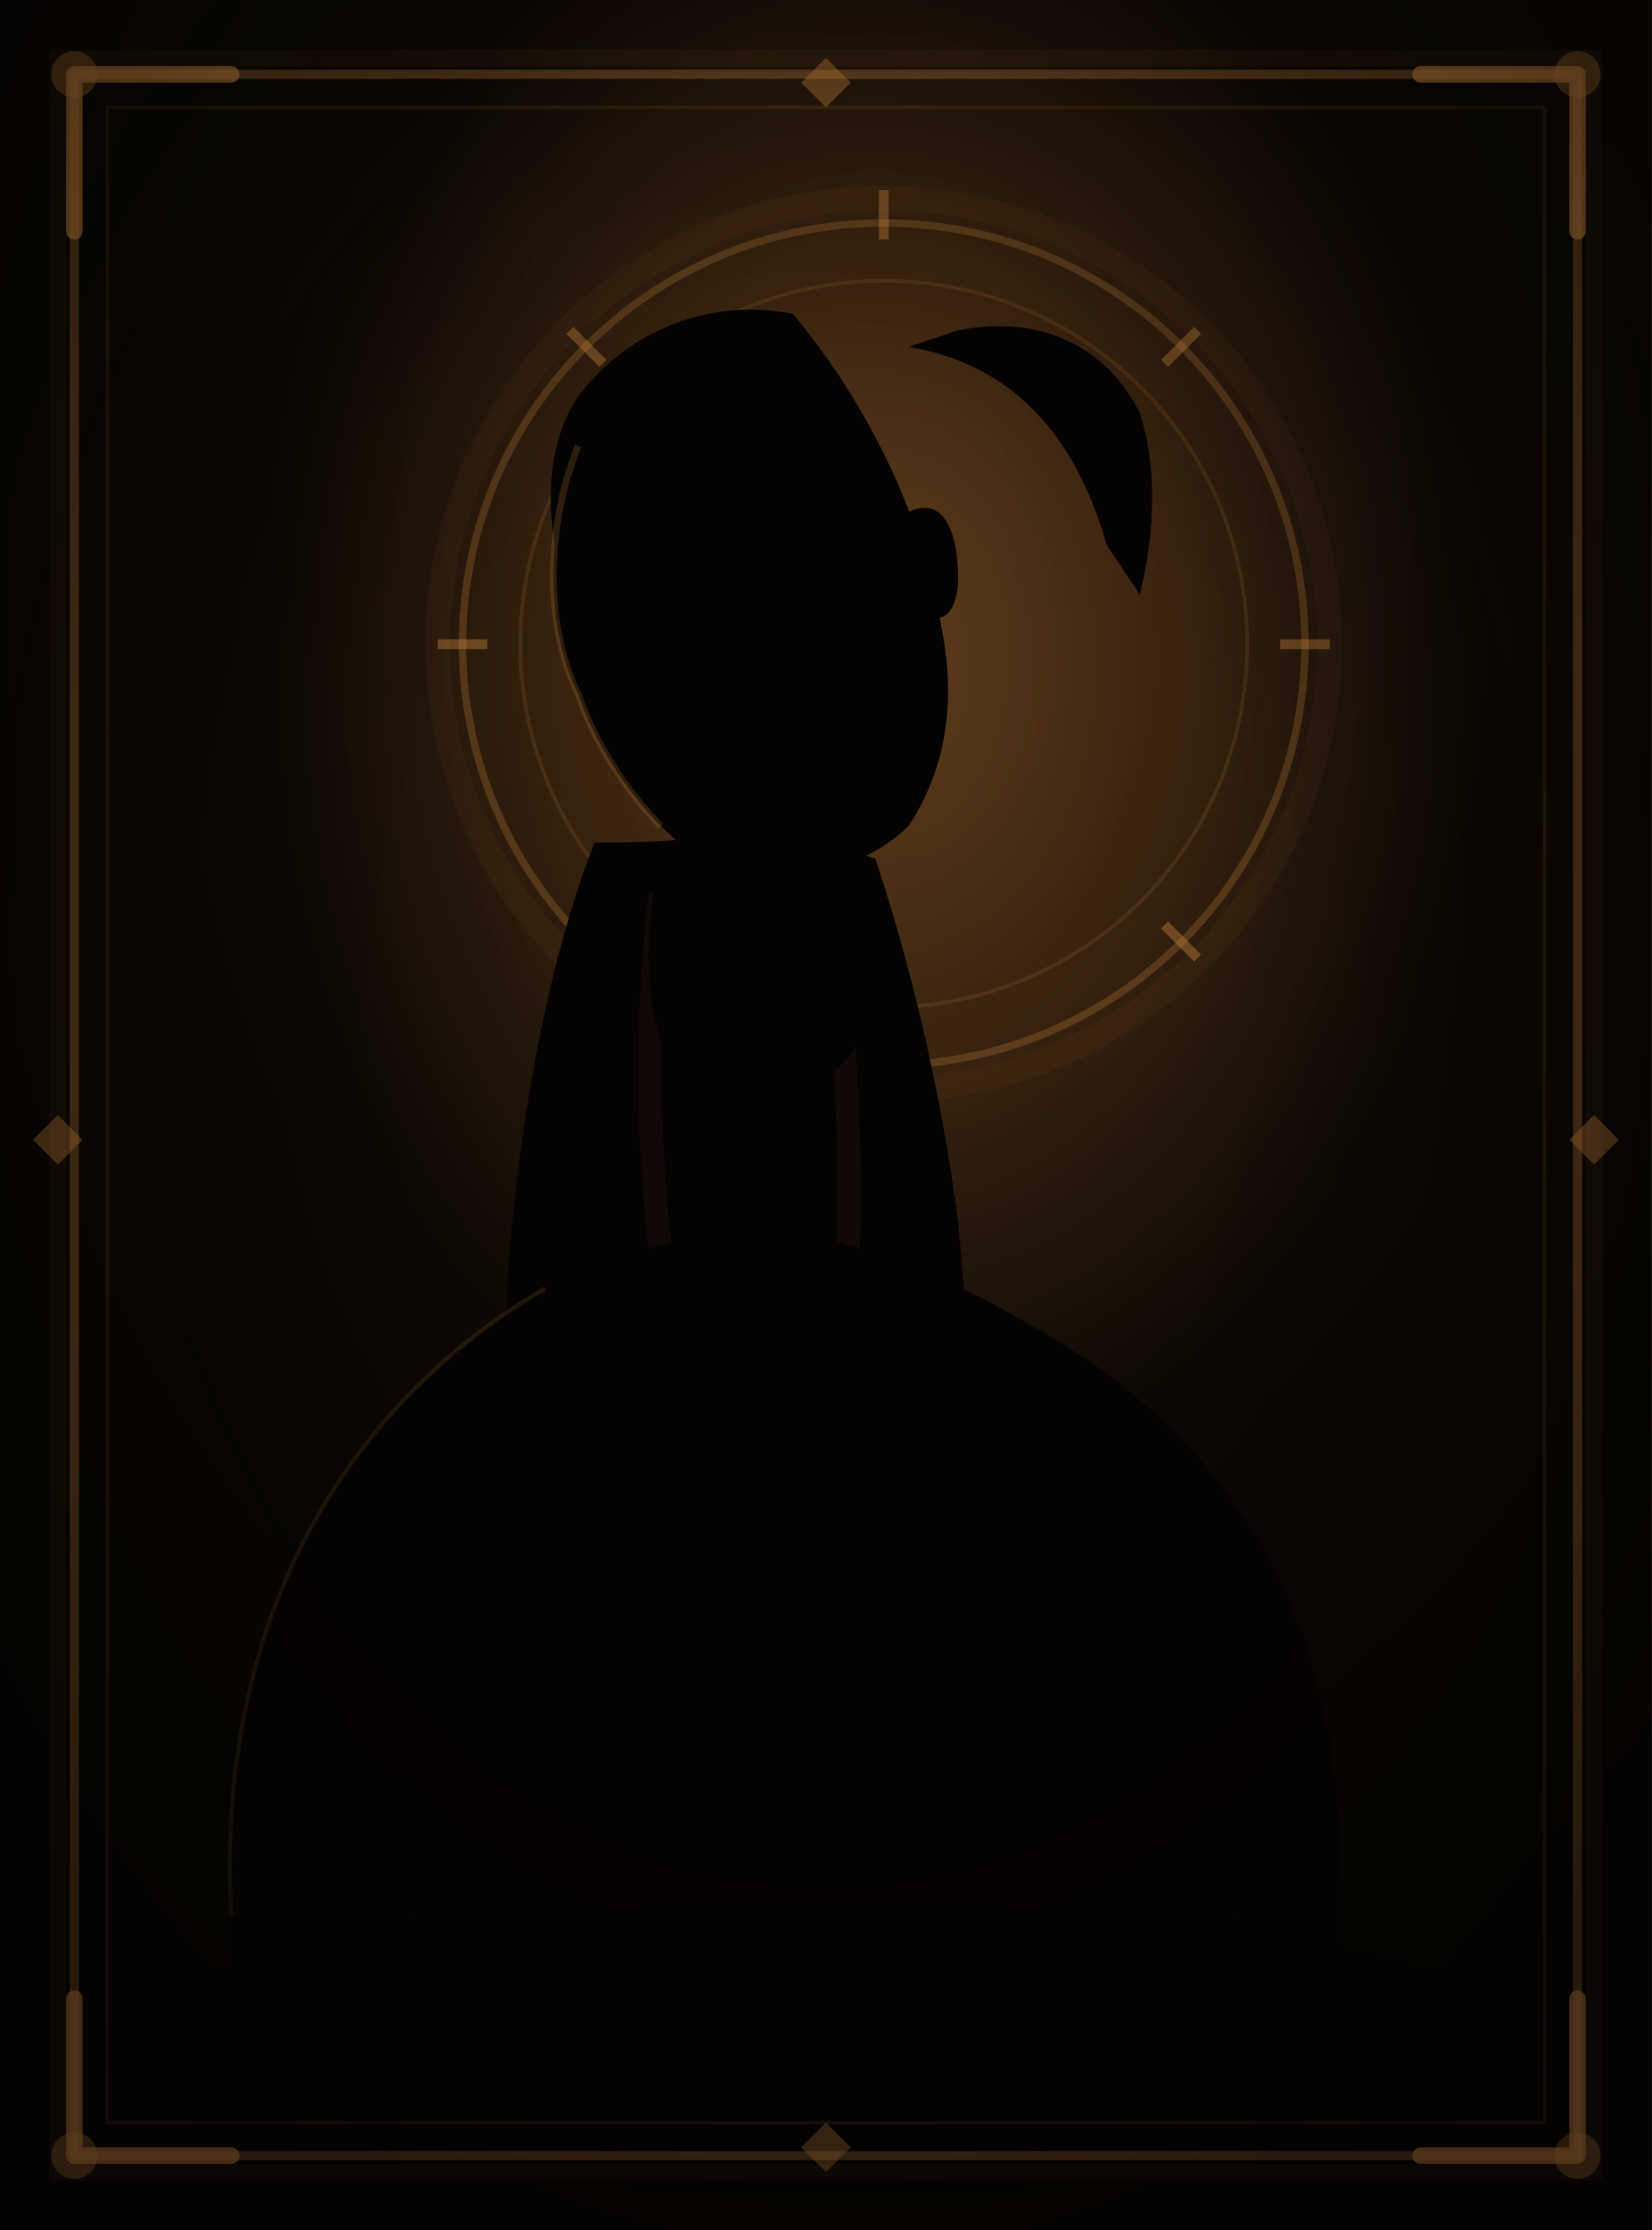
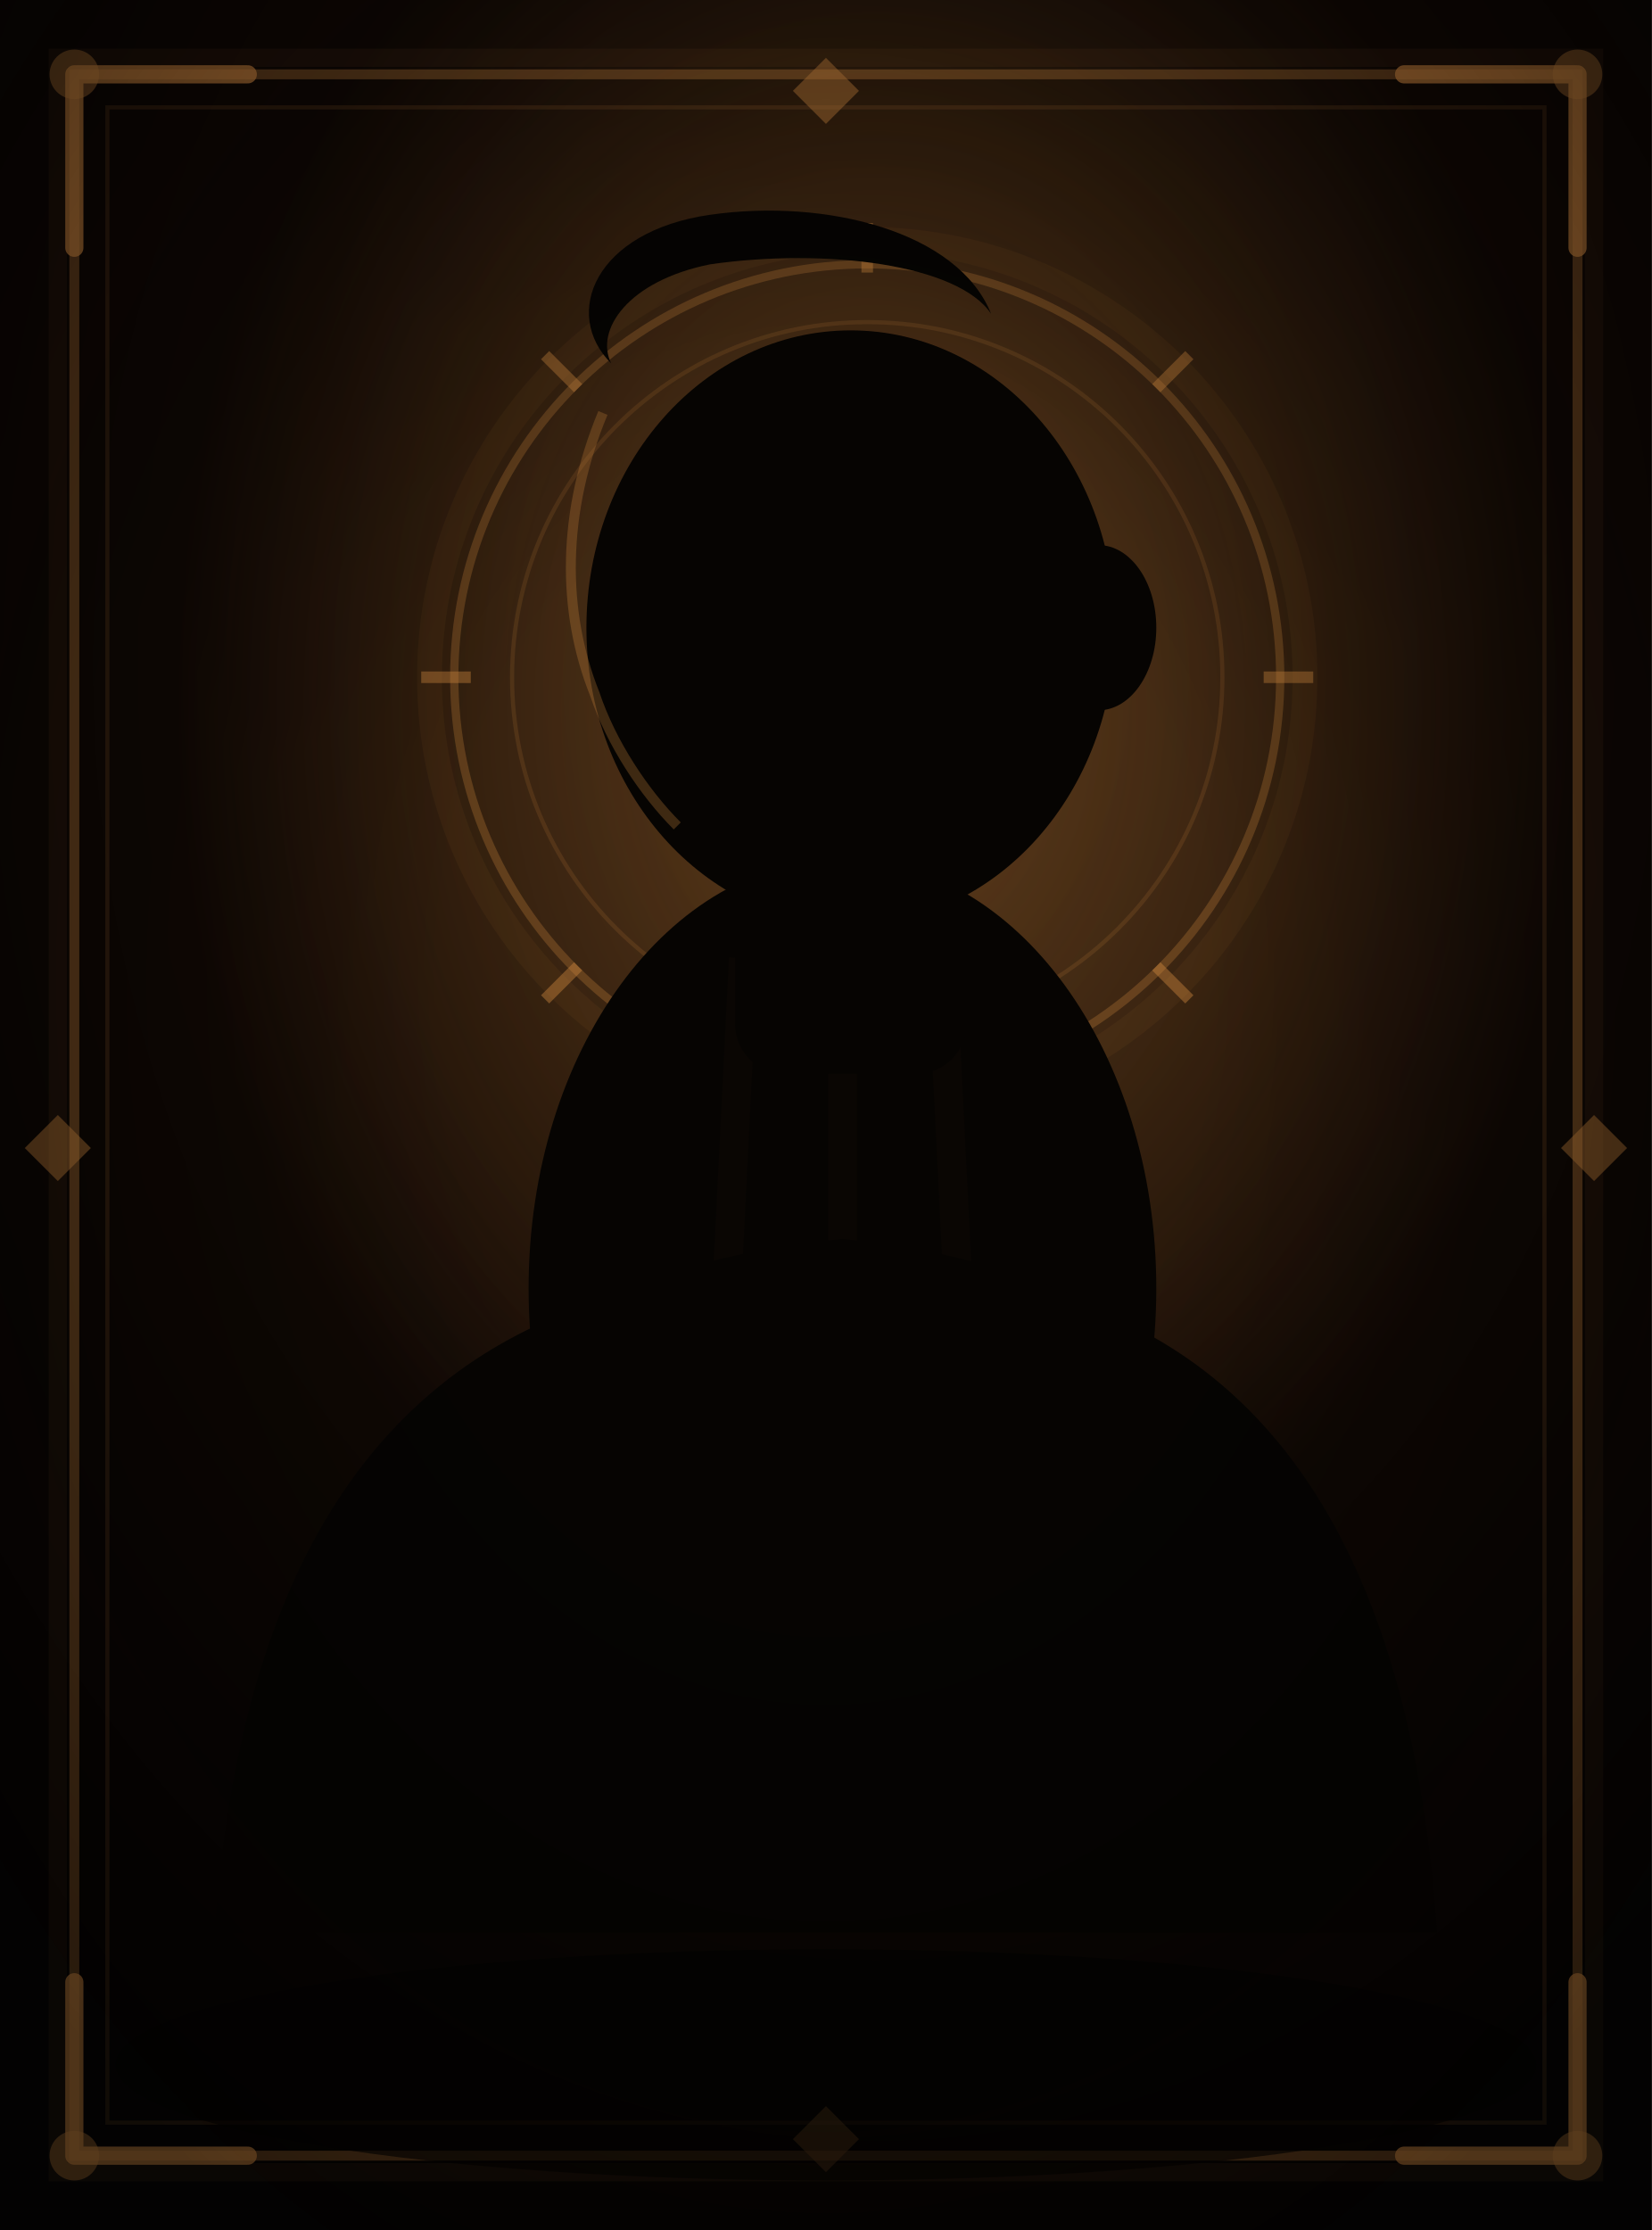
<svg xmlns="http://www.w3.org/2000/svg" viewBox="0 0 200 270">
  <defs>
-     <radialGradient id="bg" cx="53%" cy="28%" r="75%">
-       <stop offset="0%" stop-color="#241408" />
-       <stop offset="45%" stop-color="#0e0903" />
-       <stop offset="100%" stop-color="#060402" />
+     <radialGradient id="bg" cx="53%" cy="30%" r="75%">
+       <stop offset="0%" stop-color="#221408" />
+       <stop offset="50%" stop-color="#120904" />
+       <stop offset="100%" stop-color="#040302" />
    </radialGradient>
-     <radialGradient id="atm" cx="53%" cy="30%" r="36%">
-       <stop offset="0%" stop-color="#d08840" stop-opacity="0.35" />
+     <radialGradient id="atm" cx="53%" cy="32%" r="42%">
+       <stop offset="0%" stop-color="#d08840" stop-opacity="0.38" />
      <stop offset="100%" stop-color="#d08840" stop-opacity="0" />
    </radialGradient>
-     <radialGradient id="vig" cx="50%" cy="42%" r="62%">
-       <stop offset="40%" stop-color="transparent" />
-       <stop offset="100%" stop-color="#040201" stop-opacity="0.55" />
+     <radialGradient id="vig" cx="50%" cy="44%" r="65%">
+       <stop offset="35%" stop-color="transparent" />
+       <stop offset="100%" stop-color="#020101" stop-opacity="0.55" />
    </radialGradient>
  </defs>
  <rect width="200" height="270" fill="url(#bg)" />
  <rect width="200" height="270" fill="url(#atm)" />
-   <circle cx="107" cy="78" r="54" fill="none" stroke="#d08840" stroke-width="3" stroke-opacity="0.05" />
-   <circle cx="107" cy="78" r="51" fill="none" stroke="#d08840" stroke-width="0.9" stroke-opacity="0.26" />
-   <circle cx="107" cy="78" r="44" fill="none" stroke="#d08840" stroke-width="0.45" stroke-opacity="0.14" />
-   <line x1="107" y1="29" x2="107" y2="23" stroke="#d08840" stroke-width="1.2" stroke-opacity="0.40" />
-   <line x1="141" y1="44" x2="145" y2="40" stroke="#d08840" stroke-width="1.2" stroke-opacity="0.40" />
-   <line x1="155" y1="78" x2="161" y2="78" stroke="#d08840" stroke-width="1.2" stroke-opacity="0.40" />
-   <line x1="141" y1="112" x2="145" y2="116" stroke="#d08840" stroke-width="1.2" stroke-opacity="0.40" />
-   <line x1="107" y1="127" x2="107" y2="133" stroke="#d08840" stroke-width="1.2" stroke-opacity="0.40" />
-   <line x1="73" y1="112" x2="69" y2="116" stroke="#d08840" stroke-width="1.2" stroke-opacity="0.40" />
-   <line x1="59" y1="78" x2="53" y2="78" stroke="#d08840" stroke-width="1.2" stroke-opacity="0.40" />
-   <line x1="73" y1="44" x2="69" y2="40" stroke="#d08840" stroke-width="1.2" stroke-opacity="0.40" />
-   <path d="M107 72 L111 78 L107 84 L103 78 Z" fill="none" stroke="#d08840" stroke-width="0.7" stroke-opacity="0.24" />
-   <path d="M96 38 C86 36 76 40 70 48 C66 54 66 62 68 70 L72 66 C76 52 84 44 96 42 Z" fill="#050302" />
-   <path d="M116 40 C126 38 134 42 138 50 C140 56 140 64 138 72 L134 66 C130 52 122 44 110 42 Z" fill="#050302" />
-   <path d="M96 38 C84 38 74 44 70 54 C66 64 66 76 70 84 C72 90 76 96 80 100 C84 104 88 106 94 106 C100 106 106 104 110 100 C114 94 116 86 114 76 C112 64 106 50 96 38 Z" fill="#050302" />
-   <path d="M110 62 C114 60 116 64 116 70 C116 74 114 76 112 74 C110 72 110 64 110 62 Z" fill="#050302" />
-   <path d="M72 62 C70 66 68 70 70 75 C72 78 74 76 74 72" fill="#050302" />
-   <path d="M72 102 C68 112 64 128 62 148 C60 168 62 184 66 196 C72 202 80 204 92 204 C100 204 108 202 114 196 C118 186 118 168 116 148 C114 132 110 116 106 104 C100 102 96 100 92 100 C84 102 78 102 72 102 Z" fill="#050302" />
-   <path d="M80 108 C78 124 78 144 82 164 C84 176 88 192 90 200" fill="none" stroke="#1a1008" stroke-width="2.8" stroke-opacity="0.55" />
-   <path d="M100 106 C102 122 104 142 102 162 C100 178 96 192 94 200" fill="none" stroke="#1a1008" stroke-width="2.8" stroke-opacity="0.55" />
-   <path d="M80 104 C78 112 78 120 80 126 C82 130 86 132 92 132 C98 132 102 130 104 126 C106 120 106 112 104 104 C100 102 96 100 92 100 C88 100 84 100 80 104 Z" fill="#050302" />
-   <path d="M28 232 C26 196 42 170 66 156 C74 152 82 150 92 148 C102 150 114 154 124 160 C150 174 164 198 162 232 Z" fill="#050302" />
-   <path d="M26 256 L28 232 L162 232 L166 256 Z" fill="#050302" />
-   <path d="M70 54 C66 64 66 76 70 84 C72 90 76 96 80 100" fill="none" stroke="#d08840" stroke-width="0.8" stroke-opacity="0.20" />
-   <path d="M28 232 C26 196 42 170 66 156" fill="none" stroke="#d08840" stroke-width="0.5" stroke-opacity="0.14" />
-   <ellipse cx="100" cy="248" rx="88" ry="18" fill="#050302" fill-opacity="0.70" />
-   <rect x="7" y="7" width="186" height="256" fill="none" stroke="#d08840" stroke-width="2" stroke-opacity="0.07" />
-   <rect x="9" y="9" width="182" height="252" fill="none" stroke="#d08840" stroke-width="1.1" stroke-opacity="0.38" />
-   <rect x="13" y="13" width="174" height="244" fill="none" stroke="#d08840" stroke-width="0.4" stroke-opacity="0.15" />
-   <path d="M9 9 L9 28 M9 9 L28 9" stroke="#d08840" stroke-width="2" stroke-opacity="0.68" fill="none" stroke-linecap="round" />
-   <circle cx="9" cy="9" r="2.8" fill="#d08840" fill-opacity="0.40" />
-   <path d="M191 9 L191 28 M191 9 L172 9" stroke="#d08840" stroke-width="2" stroke-opacity="0.68" fill="none" stroke-linecap="round" />
-   <circle cx="191" cy="9" r="2.8" fill="#d08840" fill-opacity="0.40" />
-   <path d="M9 261 L9 242 M9 261 L28 261" stroke="#d08840" stroke-width="2" stroke-opacity="0.68" fill="none" stroke-linecap="round" />
-   <circle cx="9" cy="261" r="2.8" fill="#d08840" fill-opacity="0.40" />
-   <path d="M191 261 L191 242 M191 261 L172 261" stroke="#d08840" stroke-width="2" stroke-opacity="0.68" fill="none" stroke-linecap="round" />
-   <circle cx="191" cy="261" r="2.8" fill="#d08840" fill-opacity="0.40" />
-   <path d="M100 7 L103 10 L100 13 L97 10 Z" fill="#d08840" fill-opacity="0.42" />
-   <path d="M100 257 L103 260 L100 263 L97 260 Z" fill="#d08840" fill-opacity="0.42" />
-   <path d="M7 135 L10 138 L7 141 L4 138 Z" fill="#d08840" fill-opacity="0.42" />
-   <path d="M193 135 L196 138 L193 141 L190 138 Z" fill="#d08840" fill-opacity="0.42" />
+   <circle cx="105" cy="82" r="53" fill="none" stroke="#d08840" stroke-width="3" stroke-opacity="0.06" />
+   <circle cx="105" cy="82" r="50" fill="none" stroke="#d08840" stroke-width="1" stroke-opacity="0.28" />
+   <circle cx="105" cy="82" r="43" fill="none" stroke="#d08840" stroke-width="0.5" stroke-opacity="0.15" />
+   <line x1="105" y1="33" x2="105" y2="27" stroke="#d08840" stroke-width="1.4" stroke-opacity="0.42" />
+   <line x1="140" y1="47" x2="144" y2="43" stroke="#d08840" stroke-width="1.4" stroke-opacity="0.42" />
+   <line x1="153" y1="82" x2="159" y2="82" stroke="#d08840" stroke-width="1.4" stroke-opacity="0.42" />
+   <line x1="140" y1="117" x2="144" y2="121" stroke="#d08840" stroke-width="1.4" stroke-opacity="0.42" />
+   <line x1="105" y1="131" x2="105" y2="137" stroke="#d08840" stroke-width="1.4" stroke-opacity="0.42" />
+   <line x1="70" y1="117" x2="66" y2="121" stroke="#d08840" stroke-width="1.4" stroke-opacity="0.42" />
+   <line x1="57" y1="82" x2="51" y2="82" stroke="#d08840" stroke-width="1.4" stroke-opacity="0.42" />
+   <line x1="70" y1="47" x2="66" y2="43" stroke="#d08840" stroke-width="1.4" stroke-opacity="0.42" />
+   <path d="M105 76 L109 82 L105 88 L101 82 Z" fill="none" stroke="#d08840" stroke-width="0.8" stroke-opacity="0.26" />
+   <rect x="7" y="7" width="186" height="256" fill="none" stroke="#d08840" stroke-width="2.2" stroke-opacity="0.08" />
+   <rect x="9" y="9" width="182" height="252" fill="none" stroke="#d08840" stroke-width="1.2" stroke-opacity="0.40" />
+   <rect x="13" y="13" width="174" height="244" fill="none" stroke="#d08840" stroke-width="0.5" stroke-opacity="0.16" />
+   <path d="M9 9 L9 30 M9 9 L30 9" stroke="#d08840" stroke-width="2.2" stroke-opacity="0.72" fill="none" stroke-linecap="round" />
+   <circle cx="9" cy="9" r="3" fill="#d08840" fill-opacity="0.45" />
+   <path d="M191 9 L191 30 M191 9 L170 9" stroke="#d08840" stroke-width="2.2" stroke-opacity="0.72" fill="none" stroke-linecap="round" />
+   <circle cx="191" cy="9" r="3" fill="#d08840" fill-opacity="0.45" />
+   <path d="M9 261 L9 240 M9 261 L30 261" stroke="#d08840" stroke-width="2.2" stroke-opacity="0.72" fill="none" stroke-linecap="round" />
+   <circle cx="9" cy="261" r="3" fill="#d08840" fill-opacity="0.45" />
+   <path d="M191 261 L191 240 M191 261 L170 261" stroke="#d08840" stroke-width="2.2" stroke-opacity="0.72" fill="none" stroke-linecap="round" />
+   <circle cx="191" cy="261" r="3" fill="#d08840" fill-opacity="0.45" />
+   <path d="M100 7 L104 11 L100 15 L96 11 Z" fill="#d08840" fill-opacity="0.45" />
+   <path d="M100 255 L104 259 L100 263 L96 259 Z" fill="#d08840" fill-opacity="0.45" />
+   <path d="M7 135 L11 139 L7 143 L3 139 Z" fill="#d08840" fill-opacity="0.45" />
+   <path d="M193 135 L197 139 L193 143 L189 139 Z" fill="#d08840" fill-opacity="0.45" />
+   <path d="M74 44 C68 38 72 28 86 26 C100 24 116 28 120 38 C116 32 100 30 86 32 C76 34 72 40 74 44 Z" fill="#060402" />
+   <ellipse cx="103" cy="76" rx="32" ry="36" fill="#060402" />
+   <ellipse cx="133" cy="76" rx="7" ry="10" fill="#060402" />
+   <ellipse cx="102" cy="156" rx="38" ry="52" fill="#060402" />
+   <line x1="90" y1="116" x2="86" y2="196" stroke="#0e0804" stroke-width="3.5" stroke-opacity="0.55" />
+   <line x1="102" y1="114" x2="102" y2="198" stroke="#0e0804" stroke-width="3.5" stroke-opacity="0.55" />
+   <line x1="114" y1="116" x2="118" y2="196" stroke="#0e0804" stroke-width="3.5" stroke-opacity="0.55" />
+   <rect x="89" y="110" width="28" height="20" rx="6" fill="#060402" />
+   <path d="M26 234 Q30 176 66 160 Q82 152 102 150 Q122 152 136 160 Q170 176 174 234 Z" fill="#060402" />
+   <path d="M73 50 C68 62 68 74 72 84 C74 90 78 96 82 100" fill="none" stroke="#d08840" stroke-width="1.2" stroke-opacity="0.28" />
+   <ellipse cx="100" cy="250" rx="86" ry="14" fill="#030201" fill-opacity="0.65" />
  <rect width="200" height="270" fill="url(#vig)" />
</svg>
